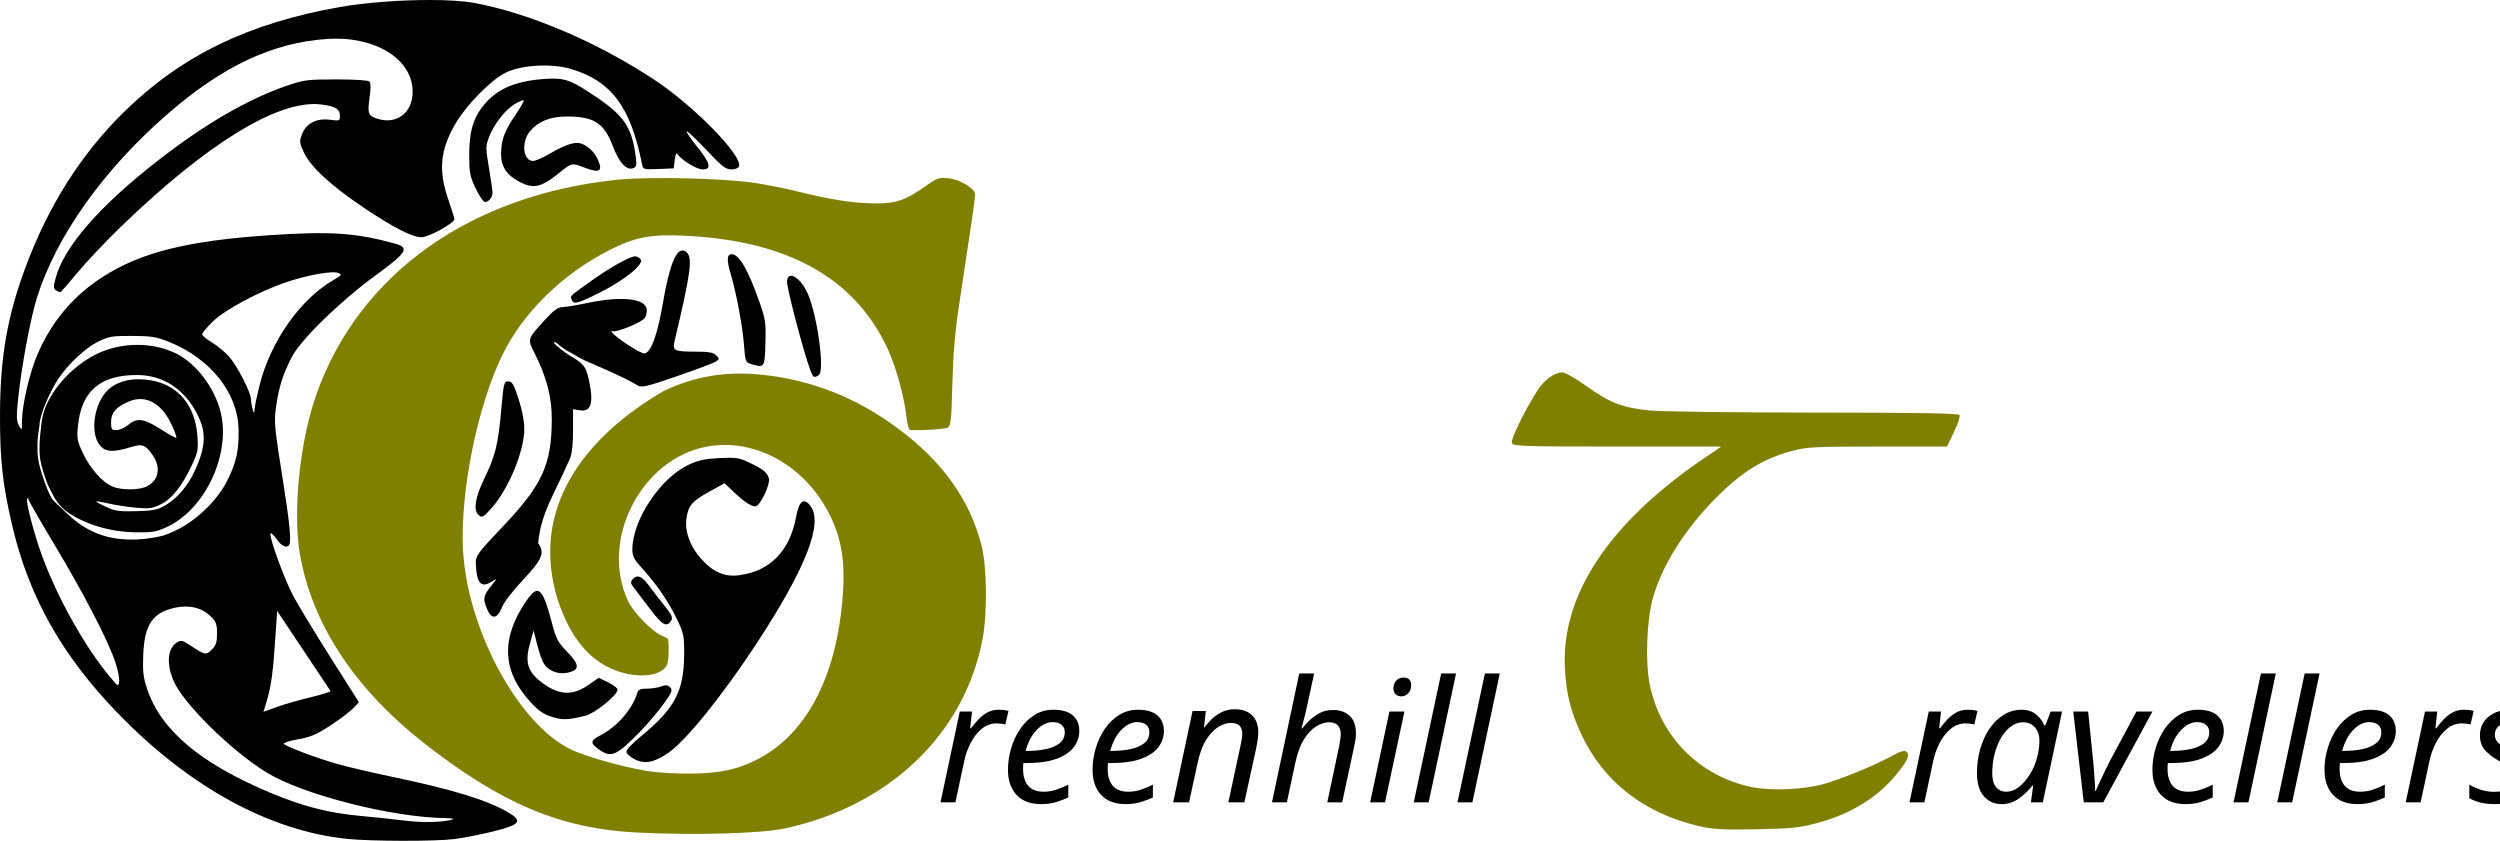
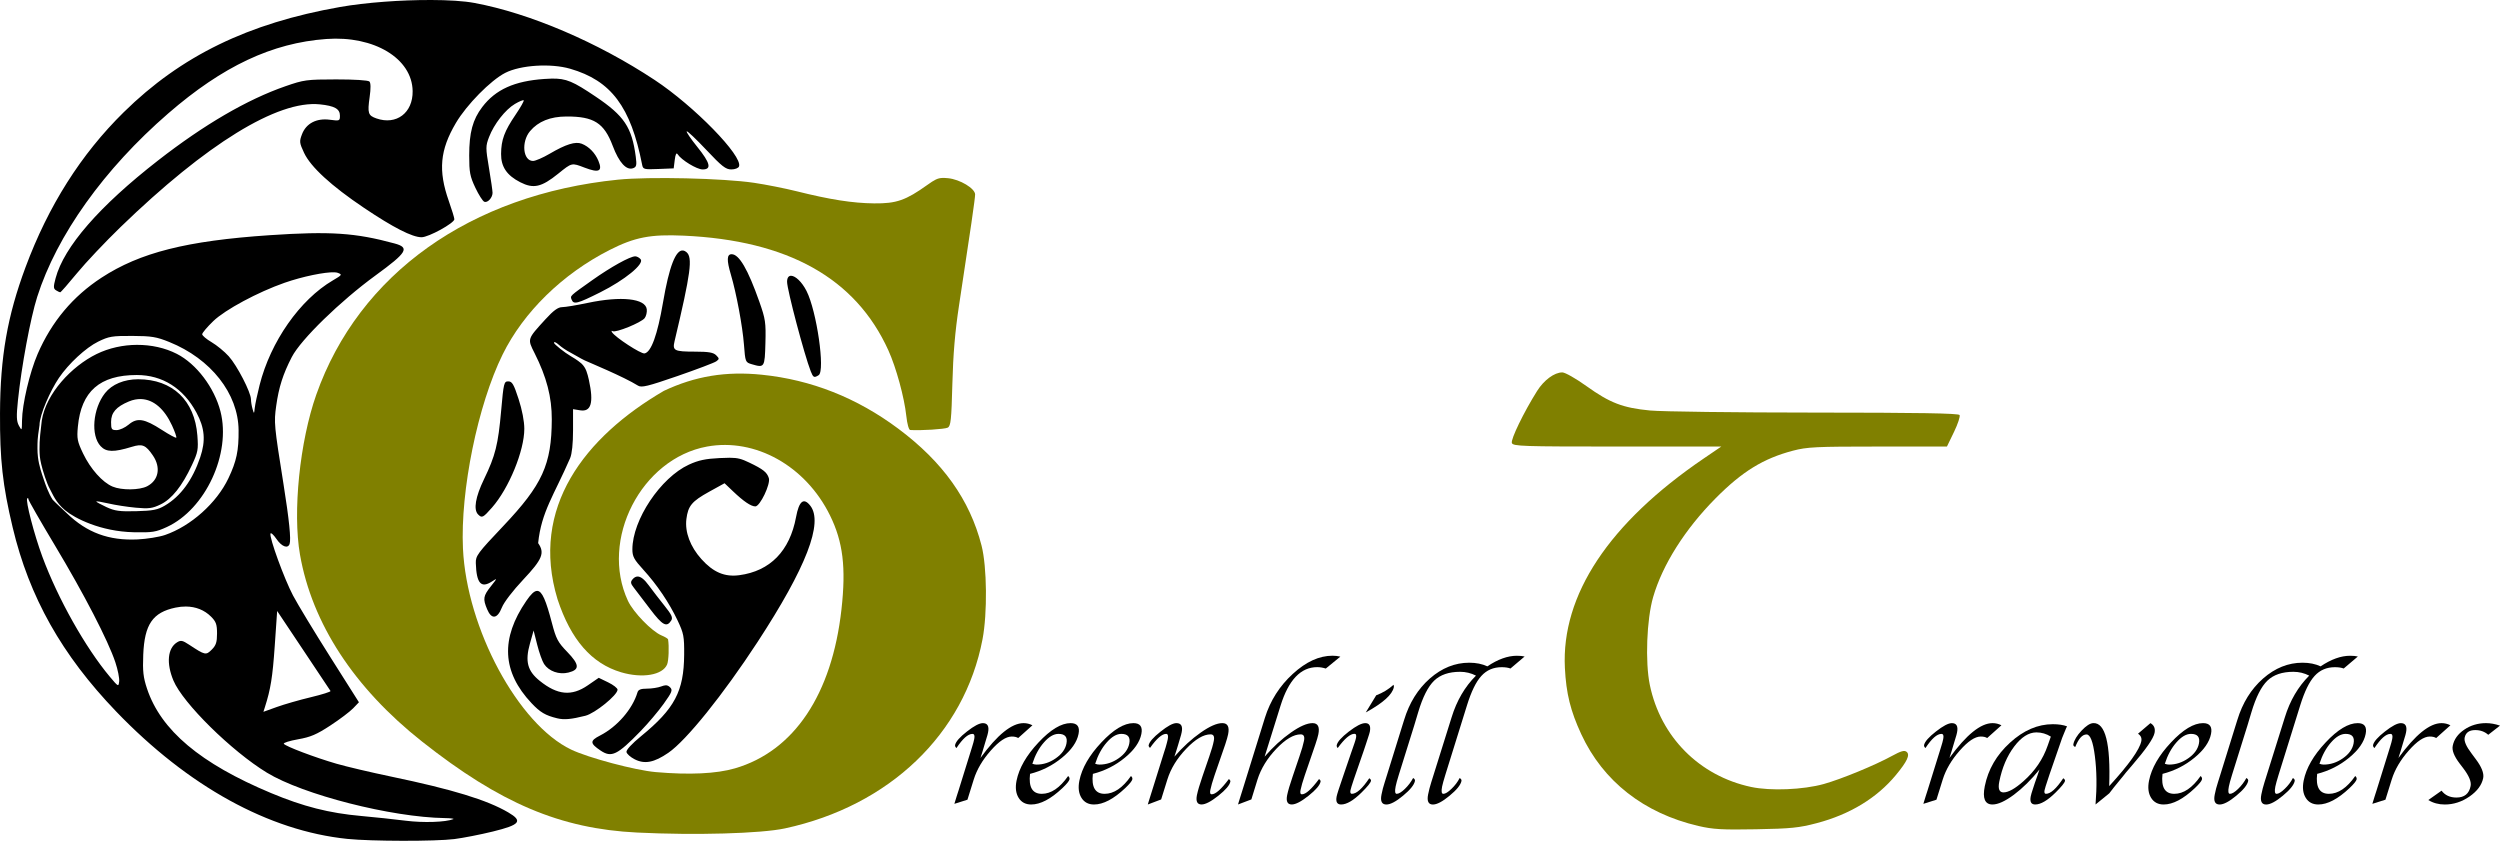
<svg xmlns="http://www.w3.org/2000/svg" width="312.135mm" height="104.978mm" viewBox="0 0 312.135 104.978" version="1.1" id="svg12767">
  <defs id="defs12764" />
  <g id="layer1" transform="translate(51.55962,-40.86569)">
    <path d="m 66.107,63.083 c -0.605,0.021 -0.99,0.232 -1.869,0.86 -2.71,1.939 -3.876,2.344 -6.658,2.316 -2.677,-0.027 -5.505,-0.47 -9.697,-1.519 -1.428,-0.357 -3.809,-0.829 -5.292,-1.049 -3.867,-0.573 -13.099,-0.787 -16.983,-0.394 -18.444,1.867 -32.364,11.784 -37.678,26.843 -2.069,5.863 -2.965,14.666 -2.034,19.98 1.503,8.582 6.763,16.635 15.238,23.331 9.759,7.709 17.278,10.891 26.855,11.362 7.262,0.358 15.46,0.127 18.453,-0.519 13.044,-2.814 22.409,-11.779 24.67,-23.614 0.618,-3.233 0.559,-9.038 -0.119,-11.689 -1.463,-5.718 -4.834,-10.452 -10.403,-14.605 -5.169,-3.855 -10.864,-6.106 -17.033,-6.734 -4.489,-0.457 -8.311,0.172 -12.222,2.009 -9.876,5.755 -16.763,14.591 -13.284,26.024 1.663,5.048 4.252,8.022 7.935,9.116 2.652,0.787 5.185,0.358 5.746,-0.975 0.196,-0.466 0.264,-2.245 0.12,-3.13 -0.015,-0.091 -0.382,-0.314 -0.817,-0.494 -1.206,-0.5 -3.528,-2.892 -4.193,-4.321 -3.545,-7.614 1.657,-17.759 9.878,-19.261 6.025,-1.101 12.311,2.419 15.35,8.597 1.625,3.303 2.015,6.494 1.431,11.727 -1.185,10.63 -5.922,17.702 -13.299,19.853 -2.311,0.674 -5.684,0.834 -9.886,0.468 -2.563,-0.223 -8.399,-1.775 -10.566,-2.811 -6.61,-3.159 -13.04,-15.11 -13.507,-25.105 -0.337,-7.221 1.85,-17.924 4.95,-24.22 2.612,-5.306 7.482,-10.064 13.355,-13.049 3.15,-1.601 5.106,-1.979 9.26,-1.791 13.031,0.59 21.468,5.318 25.549,14.319 0.973,2.146 1.991,5.871 2.24,8.194 0.105,0.985 0.315,1.74 0.486,1.751 1.326,0.086 4.327,-0.103 4.684,-0.294 0.383,-0.205 0.461,-0.937 0.58,-5.471 0.097,-3.703 0.338,-6.551 0.824,-9.732 1.438,-9.424 2.017,-13.42 2.017,-13.908 0,-0.75 -1.9,-1.892 -3.38,-2.033 -0.277,-0.026 -0.503,-0.04 -0.704,-0.033 z" style="fill:#808000;stroke-width:0.265" id="path939-72-9" />
    <path id="path939-6" style="fill:#000000;stroke-width:0.265" d="m 2.201,40.866 c -3.68,-0.008 -8.056,0.302 -11.318,0.876 -11.447,2.014 -19.84,6.098 -26.995,13.136 -5.334,5.246 -9.41,11.681 -12.266,19.367 -2.264,6.091 -3.148,11.157 -3.18,18.204 -0.026,5.836 0.323,8.986 1.582,14.276 2.066,8.678 6.14,15.923 12.923,22.978 8.981,9.343 19.059,14.896 28.862,15.903 2.982,0.306 10.998,0.319 13.361,0.021 1.091,-0.138 3.253,-0.561 4.804,-0.942 3.408,-0.836 3.783,-1.299 1.929,-2.385 -2.654,-1.555 -6.972,-2.876 -14.616,-4.471 -2.517,-0.525 -5.593,-1.249 -6.835,-1.609 -2.696,-0.781 -6.383,-2.177 -6.576,-2.49 -0.076,-0.123 0.726,-0.375 1.781,-0.561 1.557,-0.274 2.317,-0.599 4.035,-1.725 1.164,-0.763 2.442,-1.728 2.839,-2.143 l 0.723,-0.756 -3.595,-5.679 c -1.977,-3.124 -4.063,-6.566 -4.634,-7.65 -1.094,-2.074 -2.977,-7.243 -2.815,-7.729 0.052,-0.157 0.388,0.145 0.746,0.671 0.652,0.957 1.415,1.249 1.64,0.628 0.2,-0.553 -0.051,-3.027 -0.759,-7.474 -1.173,-7.368 -1.202,-7.681 -0.913,-9.762 0.325,-2.335 0.848,-3.976 1.952,-6.113 1.124,-2.178 6.041,-6.968 10.456,-10.186 3.952,-2.881 4.297,-3.464 2.364,-3.99 -4.896,-1.332 -8.013,-1.538 -15.589,-1.03 -10.362,0.695 -16.188,2.167 -20.99,5.302 -3.586,2.341 -6.231,5.499 -7.974,9.52 -0.996,2.299 -1.931,6.28 -1.954,8.321 -0.014,1.291 -0.023,1.307 -0.389,0.635 -0.302,-0.556 -0.325,-1.163 -0.119,-3.154 0.439,-4.242 1.559,-10.261 2.403,-12.92 2.448,-7.701 8.359,-15.978 16.364,-22.911 6.814,-5.901 12.961,-8.795 19.736,-9.29 5.97,-0.436 10.714,2.427 10.776,6.502 0.041,2.722 -2.026,4.285 -4.519,3.416 -1.045,-0.364 -1.134,-0.646 -0.849,-2.669 0.154,-1.091 0.144,-1.767 -0.03,-1.941 -0.156,-0.156 -1.888,-0.265 -4.156,-0.262 -3.683,0.005 -4.018,0.05 -6.323,0.85 -4.793,1.665 -10.149,4.786 -15.915,9.275 -7.323,5.7 -11.741,10.777 -12.784,14.69 -0.29,1.087 -0.282,1.307 0.051,1.517 0.214,0.135 0.449,0.248 0.522,0.25 0.073,0.002 1.018,-1.074 2.1,-2.392 1.082,-1.318 3.528,-3.907 5.436,-5.755 10.719,-10.381 19.623,-15.863 24.884,-15.32 1.84,0.19 2.505,0.565 2.505,1.412 0,0.655 -0.041,0.671 -1.257,0.51 -1.667,-0.221 -2.961,0.452 -3.48,1.813 -0.343,0.898 -0.323,1.074 0.258,2.315 0.827,1.766 3.389,4.119 7.48,6.87 3.66,2.462 6.03,3.672 7.191,3.672 0.881,2.3e-4 4.095,-1.767 4.095,-2.252 0,-0.166 -0.311,-1.186 -0.692,-2.267 -1.343,-3.811 -1.112,-6.363 0.882,-9.747 1.342,-2.277 4.345,-5.328 6.16,-6.256 1.908,-0.976 5.677,-1.218 8.1,-0.519 5.126,1.48 7.573,4.741 8.995,11.99 0.113,0.575 0.22,0.603 2.029,0.529 l 1.91,-0.077 0.132,-1.058 c 0.089,-0.71 0.206,-0.944 0.357,-0.71 0.469,0.726 2.399,1.901 3.122,1.901 1.156,0 0.965,-0.797 -0.684,-2.84 -0.791,-0.98 -1.377,-1.843 -1.302,-1.918 0.075,-0.075 1.173,0.965 2.441,2.31 1.945,2.065 2.433,2.447 3.125,2.447 0.465,0 0.884,-0.163 0.965,-0.376 0.495,-1.29 -5.598,-7.533 -10.539,-10.798 -7.125,-4.708 -15.576,-8.32 -22.49,-9.611 -1.317,-0.246 -3.275,-0.366 -5.483,-0.371 z m 15.084,9.815 c -0.267,0.006 -0.554,0.021 -0.87,0.043 -3.749,0.256 -6.096,1.315 -7.762,3.502 -1.194,1.568 -1.631,3.188 -1.631,6.051 1.8e-4,2.105 0.096,2.608 0.768,4.029 0.422,0.893 0.928,1.683 1.124,1.755 0.41,0.152 1.015,-0.506 1.024,-1.114 0.003,-0.227 -0.197,-1.618 -0.445,-3.092 -0.426,-2.536 -0.426,-2.745 0.009,-3.884 0.615,-1.609 2.033,-3.423 3.228,-4.128 0.535,-0.316 1.029,-0.519 1.096,-0.452 0.068,0.068 -0.388,0.875 -1.012,1.794 -1.399,2.06 -1.796,3.134 -1.811,4.897 -0.014,1.601 0.719,2.683 2.393,3.537 1.654,0.844 2.646,0.62 4.74,-1.069 1.721,-1.389 1.667,-1.376 3.294,-0.753 1.805,0.691 2.269,0.461 1.725,-0.852 -0.407,-0.983 -1.19,-1.786 -2.082,-2.133 -0.793,-0.309 -1.978,0.062 -4.023,1.26 -0.835,0.489 -1.761,0.89 -2.059,0.89 -1.255,0 -1.494,-2.389 -0.373,-3.722 1.022,-1.215 2.53,-1.822 4.544,-1.829 3.423,-0.012 4.699,0.798 5.782,3.672 0.789,2.095 1.716,3.101 2.56,2.777 0.404,-0.155 0.453,-0.379 0.313,-1.436 -0.487,-3.673 -1.439,-5.096 -5.012,-7.499 -2.791,-1.877 -3.653,-2.288 -5.519,-2.245 z m 16.458,21.461 c -0.926,-0.143 -1.755,1.992 -2.523,6.486 -0.693,4.049 -1.476,6.212 -2.307,6.365 -0.447,0.083 -3.671,-2.018 -4.059,-2.645 -0.106,-0.172 -0.07,-0.229 0.086,-0.133 0.369,0.228 3.562,-1.074 3.988,-1.627 0.188,-0.244 0.307,-0.741 0.265,-1.105 -0.158,-1.355 -3.189,-1.682 -7.379,-0.798 -1.368,0.289 -2.803,0.527 -3.189,0.529 -0.512,0.003 -1.072,0.41 -2.078,1.511 -2.293,2.509 -2.27,2.436 -1.361,4.236 1.504,2.98 2.157,5.495 2.147,8.272 -0.021,5.634 -1.165,8.146 -6.06,13.313 -3.209,3.387 -3.454,3.719 -3.425,4.63 0.081,2.531 0.655,3.179 2.023,2.284 0.681,-0.446 0.676,-0.426 -0.145,0.611 -0.956,1.207 -1.012,1.552 -0.467,2.858 0.546,1.307 1.275,1.226 1.84,-0.207 0.261,-0.662 1.364,-2.102 2.681,-3.501 2.382,-2.529 2.705,-3.322 1.85,-4.543 0.4,-3.924 1.985,-5.985 3.988,-10.6 0.234,-0.54 0.369,-1.815 0.369,-3.489 v -2.638 l 0.89,0.145 c 1.338,0.217 1.729,-0.882 1.087,-3.8 -0.188,-0.792 -0.333,-1.499 -0.942,-2.057 -0.099,-0.091 -0.55,-0.462 -1.293,-0.888 -0.764,-0.438 -2.124,-1.519 -2.124,-1.687 0,-0.168 0.268,-0.06 0.595,0.239 0.327,0.299 0.982,0.74 1.455,0.979 0.614,0.317 1.166,0.691 1.81,0.993 0.471,0.221 4.839,2.018 6.637,3.141 0.436,0.272 1.204,0.085 4.928,-1.201 2.427,-0.838 4.605,-1.665 4.841,-1.837 0.394,-0.288 0.393,-0.349 -0.017,-0.759 -0.344,-0.344 -0.938,-0.446 -2.609,-0.449 -2.647,-0.005 -2.865,-0.117 -2.578,-1.325 2.027,-8.535 2.28,-10.436 1.476,-11.103 -0.136,-0.113 -0.27,-0.18 -0.403,-0.201 z m 6.047,0.463 c -0.607,0 -0.634,0.733 -0.095,2.551 0.682,2.298 1.455,6.431 1.631,8.731 0.169,2.198 0.178,2.219 0.991,2.458 1.572,0.462 1.607,0.406 1.689,-2.652 0.068,-2.563 0.005,-2.993 -0.758,-5.156 -1.427,-4.046 -2.527,-5.932 -3.459,-5.932 z m -12.039,0.265 c -0.649,0 -3.054,1.335 -5.383,2.988 -2.839,2.015 -2.746,1.927 -2.557,2.418 0.245,0.638 0.714,0.518 3.561,-0.907 3.071,-1.537 5.537,-3.554 5.056,-4.134 -0.167,-0.201 -0.472,-0.366 -0.677,-0.366 z m -37.546,1.995 c 0.167,0.008 0.3,0.028 0.393,0.062 0.597,0.221 0.572,0.26 -0.596,0.945 -4.12,2.415 -7.782,7.647 -9.151,13.076 -0.284,1.125 -0.554,2.403 -0.602,2.839 -0.085,0.784 -0.088,0.786 -0.279,0.132 -0.106,-0.364 -0.194,-0.903 -0.196,-1.198 -0.006,-0.875 -1.735,-4.223 -2.776,-5.375 -0.531,-0.588 -1.494,-1.378 -2.139,-1.756 -0.645,-0.378 -1.174,-0.825 -1.174,-0.993 0,-0.168 0.625,-0.907 1.389,-1.644 1.469,-1.416 5.567,-3.619 8.896,-4.782 2.251,-0.786 5.066,-1.36 6.235,-1.306 z m 57.021,0.433 c -0.309,-0.012 -0.516,0.224 -0.516,0.757 0,0.974 2.155,9.121 2.955,11.169 0.307,0.787 0.422,0.843 0.987,0.485 0.837,-0.53 -0.243,-8.023 -1.516,-10.518 -0.595,-1.167 -1.394,-1.874 -1.909,-1.893 z m -82.272,7.509 c 2.417,0.013 3.019,0.112 4.63,0.763 5.192,2.099 8.603,6.437 8.645,10.998 0.024,2.564 -0.252,3.87 -1.27,6.015 -1.464,3.083 -4.683,5.963 -7.909,7.076 -0.725,0.25 -2.271,0.5 -3.435,0.555 -3.587,0.169 -6.327,-0.843 -8.825,-3.261 -0.333,-0.322 -1.561,-1.446 -1.782,-1.708 -0.499,-0.758 -0.901,-1.904 -1.117,-2.554 -0.216,-0.65 -0.579,-1.635 -0.714,-2.771 -0.086,-0.642 -0.055,-1.633 -0.055,-1.633 0.002,-0.303 0.028,-0.724 0.082,-1.147 l 0.17,-1.189 c -0.004,-1.291 1.371,-4.351 2.423,-5.901 1.21,-1.783 3.366,-3.777 4.898,-4.529 1.338,-0.657 1.748,-0.726 4.259,-0.713 z m 0.607,1.116 c -1.749,0.004 -3.517,0.388 -5.068,1.149 -3.107,1.525 -6.318,4.929 -6.836,8.304 -0.136,1.199 -0.305,2.399 -0.285,3.609 0.02,0.71 0.021,0.985 0.211,1.815 0.19,0.83 0.697,2.429 1.075,3.1 0.378,0.671 0.709,1.667 1.904,2.669 1.195,1.002 4.437,2.66 8.573,2.749 2.323,0.05 2.759,-0.019 4.134,-0.651 4.821,-2.219 8.048,-9.171 6.699,-14.432 -0.765,-2.983 -3.009,-5.944 -5.449,-7.188 -1.477,-0.754 -3.208,-1.128 -4.958,-1.123 z m -0.043,3.765 c 3.201,0 5.809,1.643 7.451,4.694 1.038,1.928 1.17,3.505 0.469,5.58 -0.963,2.847 -2.436,4.86 -4.409,6.024 -0.908,0.536 -1.489,0.65 -3.572,0.704 -2.095,0.054 -2.685,-0.028 -3.744,-0.519 -0.691,-0.321 -1.257,-0.632 -1.257,-0.692 0,-0.06 0.685,0.05 1.521,0.245 0.837,0.195 2.374,0.434 3.417,0.529 1.635,0.15 2.062,0.093 3.101,-0.41 1.399,-0.677 2.676,-2.281 3.902,-4.901 0.762,-1.629 0.819,-1.937 0.686,-3.7 -0.332,-4.385 -3.11,-7.024 -7.393,-7.024 -1.754,0 -3.276,0.636 -4.135,1.728 -1.53,1.945 -1.807,5.29 -0.548,6.63 0.706,0.751 1.639,0.77 3.892,0.078 1.321,-0.406 1.734,-0.235 2.634,1.087 1.018,1.494 0.717,3.092 -0.722,3.836 -0.959,0.496 -3.18,0.518 -4.313,0.042 -1.266,-0.531 -2.759,-2.204 -3.677,-4.118 -0.729,-1.52 -0.798,-1.871 -0.658,-3.366 0.412,-4.407 2.739,-6.447 7.356,-6.447 z m 46.385,0.794 c -0.537,0 -0.584,0.196 -0.89,3.638 -0.38,4.272 -0.72,5.634 -2.141,8.574 -1.075,2.223 -1.339,3.802 -0.737,4.404 0.479,0.479 0.611,0.414 1.734,-0.861 2.109,-2.396 4.034,-7.089 4.034,-9.832 0,-0.94 -0.275,-2.369 -0.716,-3.724 -0.602,-1.849 -0.806,-2.198 -1.283,-2.198 z m -45.815,2.21 c 1.514,0.065 2.867,1.206 3.83,3.297 0.356,0.773 0.594,1.458 0.53,1.522 -0.064,0.064 -0.871,-0.371 -1.793,-0.967 -2.199,-1.421 -3.083,-1.563 -4.15,-0.665 -0.45,0.378 -1.128,0.688 -1.507,0.688 -0.623,0 -0.689,-0.098 -0.689,-1.012 0,-1.171 0.631,-1.901 2.22,-2.565 0.532,-0.222 1.055,-0.32 1.56,-0.299 z m 73.459,7.326 c -0.344,-0.001 -0.752,0.014 -1.263,0.039 -1.755,0.085 -2.648,0.276 -3.826,0.818 -3.543,1.627 -7.062,6.903 -7.062,10.587 0,0.88 0.206,1.265 1.341,2.506 1.728,1.891 3.252,4.146 4.304,6.366 0.764,1.612 0.835,1.987 0.819,4.28 -0.033,4.554 -1.188,6.738 -5.372,10.16 -1.165,0.953 -1.878,1.726 -1.83,1.984 0.043,0.233 0.495,0.637 1.004,0.899 1.261,0.648 2.442,0.424 4.226,-0.803 2.24,-1.539 6.836,-7.249 11.133,-13.828 6.086,-9.318 8.248,-14.912 6.582,-17.03 -0.821,-1.044 -1.4,-0.578 -1.772,1.427 -0.788,4.238 -3.237,6.745 -7.088,7.258 -1.826,0.243 -3.245,-0.36 -4.73,-2.011 -1.394,-1.55 -2.077,-3.376 -1.873,-5.003 0.207,-1.644 0.682,-2.213 2.847,-3.409 l 1.917,-1.058 1.06,1.01 c 1.316,1.256 2.243,1.883 2.783,1.883 0.585,0 1.921,-2.795 1.687,-3.531 -0.232,-0.732 -0.708,-1.11 -2.444,-1.94 -0.947,-0.453 -1.408,-0.601 -2.441,-0.604 z m -87.648,5.039 c 0.053,-0.015 0.091,0.037 0.091,0.141 0,0.138 1.497,2.748 3.326,5.799 3.607,6.015 6.627,11.856 7.523,14.547 0.311,0.934 0.527,2.014 0.481,2.401 -0.083,0.689 -0.109,0.676 -1.166,-0.586 -3.052,-3.642 -6.488,-9.754 -8.425,-14.987 -1.026,-2.772 -2.131,-7.033 -1.887,-7.277 0.021,-0.02 0.04,-0.033 0.058,-0.038 z m 76.164,9.789 c -0.237,-0.004 -0.455,0.119 -0.661,0.368 -0.26,0.314 -0.227,0.513 0.166,1.016 0.269,0.345 1.184,1.545 2.033,2.668 1.554,2.055 2.078,2.34 2.647,1.436 0.223,-0.354 0.052,-0.725 -0.853,-1.852 -0.622,-0.775 -1.502,-1.916 -1.955,-2.534 -0.536,-0.732 -0.983,-1.095 -1.378,-1.102 z m -12.553,1.794 c -0.374,-0.004 -0.796,0.431 -1.349,1.235 -3.248,4.721 -3.039,8.88 0.642,12.782 1.088,1.153 1.727,1.53 3.2,1.89 0.864,0.211 1.755,0.13 3.529,-0.317 1.197,-0.302 4.012,-2.585 4.012,-3.254 0,-0.191 -0.528,-0.603 -1.174,-0.915 l -1.175,-0.568 -1.369,0.942 c -2.015,1.386 -3.784,1.22 -5.999,-0.564 -1.532,-1.234 -1.847,-2.427 -1.224,-4.645 l 0.46,-1.64 0.45,1.781 c 0.247,0.98 0.632,2.059 0.854,2.399 0.598,0.913 1.873,1.362 3.045,1.071 1.431,-0.355 1.393,-0.986 -0.159,-2.587 -1.161,-1.198 -1.385,-1.621 -1.905,-3.606 -0.727,-2.772 -1.215,-3.998 -1.838,-4.004 z m -43.87,1.953 c 1.237,0.007 2.323,0.436 3.148,1.261 0.628,0.628 0.75,0.969 0.75,2.105 0,1.092 -0.128,1.483 -0.66,2.015 -0.726,0.726 -0.823,0.705 -2.821,-0.612 -0.834,-0.55 -1.041,-0.59 -1.514,-0.296 -1.175,0.734 -1.352,2.606 -0.45,4.766 1.18,2.824 7.26,8.817 11.671,11.505 4.514,2.751 15.537,5.565 22.205,5.67 0.733,0.011 1.214,0.07 1.069,0.13 -0.936,0.384 -3.748,0.477 -5.953,0.197 -1.382,-0.176 -3.883,-0.441 -5.556,-0.591 -3.994,-0.356 -7.219,-1.177 -11.245,-2.86 -8.829,-3.692 -13.757,-7.839 -15.488,-13.037 -0.469,-1.409 -0.554,-2.173 -0.471,-4.233 0.154,-3.793 1.176,-5.286 4.03,-5.885 0.442,-0.093 0.872,-0.138 1.284,-0.135 z m 11.404,0.555 3.281,4.915 c 1.805,2.704 3.327,4.988 3.383,5.077 0.056,0.089 -1.056,0.44 -2.471,0.779 -1.415,0.339 -3.323,0.887 -4.241,1.219 l -1.669,0.602 0.188,-0.587 c 0.717,-2.244 0.96,-3.75 1.226,-7.619 z m 48.471,9.285 c -0.142,0.011 -0.309,0.058 -0.52,0.138 -0.398,0.151 -1.196,0.275 -1.774,0.275 -0.771,0 -1.086,0.123 -1.188,0.463 -0.623,2.093 -2.532,4.295 -4.674,5.39 -1.288,0.658 -1.276,0.974 0.066,1.876 1.366,0.918 2.084,0.57 4.993,-2.423 0.927,-0.954 2.224,-2.488 2.881,-3.408 1.051,-1.471 1.148,-1.72 0.807,-2.061 -0.188,-0.188 -0.357,-0.269 -0.593,-0.251 z" />
    <path d="m 143.505,87.362 c -0.99,-0.004 -2.296,0.958 -3.152,2.32 -1.658,2.637 -3.317,6.06 -3.15,6.496 0.155,0.404 1.276,0.441 13.158,0.441 h 12.988 l -2.198,1.496 c -11.828,8.048 -17.787,17.041 -17.328,26.153 0.16,3.185 0.698,5.36 2.043,8.263 2.723,5.879 7.822,9.874 14.627,11.46 1.823,0.425 2.957,0.49 7.191,0.413 4.37,-0.079 5.364,-0.18 7.604,-0.771 4.116,-1.086 7.485,-3.132 9.847,-5.982 1.426,-1.72 1.808,-2.539 1.357,-2.913 -0.276,-0.229 -0.703,-0.111 -1.838,0.512 -2.102,1.154 -6.332,2.896 -8.504,3.502 -2.577,0.719 -6.64,0.885 -9.065,0.371 -6.468,-1.373 -11.316,-6.253 -12.658,-12.742 -0.592,-2.864 -0.392,-8.181 0.413,-10.963 1.169,-4.04 3.986,-8.495 7.806,-12.344 3.316,-3.342 5.952,-4.963 9.65,-5.937 1.761,-0.464 2.876,-0.518 10.598,-0.518 h 8.63 l 0.88,-1.82 c 0.484,-1.001 0.798,-1.953 0.697,-2.117 -0.133,-0.215 -5.149,-0.298 -18.093,-0.303 -9.85,-0.004 -19.1,-0.121 -20.555,-0.261 -3.396,-0.326 -5.001,-0.942 -7.938,-3.047 -1.322,-0.948 -2.662,-1.708 -3.012,-1.709 z" style="fill:#808000;stroke-width:0.265" id="path939-7-6" />
-     <text xml:space="preserve" style="font-style:normal;font-variant:normal;font-weight:normal;font-stretch:normal;font-size:21.167px;line-height:1.25;font-family:'Apple Chancery';-inkscape-font-specification:'Apple Chancery';fill:#000000;fill-opacity:1;stroke:none;stroke-width:0.529" x="65.272" y="141.042" id="text1202">
-       <tspan id="tspan1200" style="font-style:italic;font-variant:normal;font-weight:normal;font-stretch:normal;font-family:'Apple Chancery';-inkscape-font-specification:'Apple Chancery';stroke-width:0.529" x="65.272" y="141.042">reenhill</tspan>
-     </text>
-     <text xml:space="preserve" style="font-style:normal;font-weight:normal;font-size:21.167px;line-height:1.25;font-family:sans-serif;fill:#000000;fill-opacity:1;stroke:none;stroke-width:0.529" x="186.254" y="141.042" id="text10560">
-       <tspan id="tspan10558" style="font-style:italic;font-variant:normal;font-weight:normal;font-stretch:normal;font-family:'Apple Chancery';-inkscape-font-specification:'Apple Chancery';stroke-width:0.529" x="186.254" y="141.042">ravellers</tspan>
-     </text>
+     <g aria-label="reenhill" id="text1202" style="font-size:21.167px;line-height:1.25;font-family:'Apple Chancery';-inkscape-font-specification:'Apple Chancery';stroke-width:0.529">
+       <path d="m 70.853,135.502 q 3.163,-4.351 5.385,-4.351 0.579,0 1.106,0.269 l -1.778,1.592 q -0.289,-0.186 -0.806,-0.186 -1.075,0 -2.615,1.747 -1.54,1.736 -2.129,3.617 l -0.785,2.522 -1.633,0.517 0.093,-0.31 0.207,-0.672 0.217,-0.672 1.53,-4.92 0.165,-0.537 q 0.196,-0.61 0.269,-0.992 0.124,-0.63 -0.227,-0.63 -0.827,0 -1.995,1.767 -0.217,-0.196 -0.165,-0.403 0.155,-0.63 1.478,-1.664 1.333,-1.044 1.984,-1.044 0.878,0 0.651,1.158 -0.052,0.279 -0.207,0.754 l -0.217,0.723 -0.258,0.868 z" style="font-style:italic" id="path199" />
+       <path d="m 81.798,137.755 q 0.217,0.176 0.176,0.413 -0.072,0.32 -0.889,1.096 -2.17,2.046 -3.896,2.046 -1.054,0 -1.571,-0.837 -0.517,-0.837 -0.258,-2.139 0.475,-2.356 2.739,-4.765 2.263,-2.418 4.01,-2.418 1.261,0 0.992,1.354 -0.3,1.519 -2.067,2.966 -1.757,1.447 -3.989,2.015 -0.289,2.491 1.468,2.491 1.736,0 3.287,-2.222 z m -4.465,-1.53 q 0.279,0.103 0.527,0.103 1.282,0 2.398,-0.785 1.127,-0.785 1.333,-1.84 0.238,-1.209 -0.992,-1.209 -0.889,0 -1.819,1.065 -0.93,1.054 -1.447,2.667 z" style="font-style:italic" id="path201" />
+       <path d="m 89.642,137.755 q 0.217,0.176 0.176,0.413 -0.072,0.32 -0.889,1.096 -2.17,2.046 -3.896,2.046 -1.054,0 -1.571,-0.837 -0.517,-0.837 -0.258,-2.139 0.475,-2.356 2.739,-4.765 2.263,-2.418 4.01,-2.418 1.261,0 0.992,1.354 -0.3,1.519 -2.067,2.966 -1.757,1.447 -3.989,2.015 -0.289,2.491 1.468,2.491 1.736,0 3.287,-2.222 z m -4.465,-1.53 q 0.279,0.103 0.527,0.103 1.282,0 2.398,-0.785 1.127,-0.785 1.333,-1.84 0.238,-1.209 -0.992,-1.209 -0.889,0 -1.819,1.065 -0.93,1.054 -1.447,2.667 z" style="font-style:italic" id="path203" />
+       <path d="m 93.414,140.68 -1.664,0.63 0.083,-0.289 0.238,-0.765 0.227,-0.723 1.499,-4.796 0.176,-0.548 q 0.186,-0.641 0.269,-1.034 0.124,-0.661 -0.207,-0.661 -0.775,0 -2.015,1.757 -0.196,-0.196 -0.165,-0.341 0.124,-0.62 1.468,-1.685 1.344,-1.075 1.995,-1.075 0.889,0 0.661,1.137 -0.052,0.289 -0.207,0.775 l -0.248,0.837 -0.217,0.703 -0.238,0.734 q 1.592,-1.819 3.276,-2.997 1.685,-1.189 2.708,-1.189 1.003,0 0.723,1.395 -0.083,0.424 -0.362,1.271 l -1.333,3.855 q -0.393,1.158 -0.527,1.829 -0.114,0.537 0.176,0.537 0.713,0 2.139,-1.902 0.217,0.155 0.186,0.32 -0.134,0.672 -1.509,1.767 -1.364,1.085 -2.088,1.085 -0.806,0 -0.579,-1.158 0.176,-0.847 0.692,-2.346 l 0.858,-2.501 q 0.424,-1.22 0.558,-1.933 0.165,-0.816 -0.403,-0.816 -1.323,0 -3.039,1.798 -1.716,1.788 -2.356,3.845 z" style="font-style:italic" id="path205" />
+       <path d="m 106.334,135.337 q 1.581,-1.819 3.266,-2.997 1.685,-1.189 2.718,-1.189 1.003,0 0.723,1.395 -0.083,0.413 -0.372,1.271 l -1.323,3.855 q -0.393,1.158 -0.527,1.829 -0.114,0.537 0.176,0.537 0.713,0 2.129,-1.902 0.227,0.155 0.196,0.32 -0.134,0.672 -1.509,1.767 -1.364,1.085 -2.088,1.085 -0.806,0 -0.579,-1.158 0.176,-0.847 0.692,-2.346 l 0.847,-2.501 q 0.424,-1.23 0.568,-1.953 0.155,-0.796 -0.413,-0.796 -1.323,0 -3.039,1.798 -1.705,1.788 -2.356,3.845 l -0.765,2.48 -1.664,0.63 0.083,-0.289 0.238,-0.765 0.227,-0.723 2.811,-9.054 q 1.003,-3.204 3.473,-5.467 2.47,-2.274 4.961,-2.274 0.517,0 0.982,0.114 l -1.819,1.488 q -0.548,-0.176 -1.075,-0.176 -3.07,0 -4.568,4.796 z" style="font-style:italic" id="path207" />
+       <path d="m 119.397,138.034 q 0.248,0.165 0.217,0.32 -0.072,0.372 -1.189,1.468 -1.509,1.488 -2.542,1.488 -0.754,0 -0.558,-1.003 0.083,-0.424 0.837,-2.604 l 0.961,-2.811 0.248,-0.713 0.196,-0.568 q 0.124,-0.362 0.176,-0.61 0.103,-0.517 -0.186,-0.517 -0.806,0 -2.098,1.778 -0.155,-0.176 -0.124,-0.351 0.124,-0.63 1.499,-1.695 1.375,-1.065 2.067,-1.065 0.775,0 0.568,1.075 -0.041,0.207 -0.258,0.847 l -0.227,0.692 q -0.031,0.083 -0.279,0.837 l -1.023,2.956 -0.227,0.661 q -0.331,0.982 -0.403,1.313 -0.083,0.444 0.176,0.444 0.868,0 2.17,-1.943 z m -0.434,-8.217 1.302,-2.139 q 1.251,-0.475 2.16,-1.313 0.072,0.145 0.041,0.3 -0.279,1.385 -3.504,3.152 z" style="font-style:italic" id="path209" />
+       <path d="m 132.719,125.218 q -0.93,-0.475 -1.974,-0.475 -2.098,0 -3.245,1.106 -1.147,1.106 -1.995,3.948 l -0.486,1.623 -1.933,6.191 q -0.31,1.003 -0.393,1.437 -0.186,0.93 0.134,0.93 0.382,0 1.013,-0.61 0.641,-0.62 1.034,-1.364 0.269,0.145 0.227,0.372 -0.155,0.744 -1.488,1.84 -1.323,1.096 -2.077,1.096 -0.858,0 -0.61,-1.24 0.145,-0.754 0.403,-1.54 l 0.289,-0.92 1.922,-6.191 0.207,-0.661 q 0.972,-3.204 3.214,-5.178 2.253,-1.974 4.92,-1.974 1.292,0 2.263,0.455 1.964,-1.323 3.679,-1.323 0.579,0 0.972,0.093 l -1.767,1.499 q -0.434,-0.165 -1.096,-0.165 -1.55,0 -2.542,1.096 -0.992,1.085 -1.798,3.69 l -2.697,8.661 q -0.31,1.003 -0.403,1.457 -0.176,0.909 0.155,0.909 0.372,0 1.013,-0.62 0.651,-0.62 1.023,-1.354 0.269,0.145 0.227,0.372 -0.155,0.744 -1.488,1.84 -1.323,1.096 -2.077,1.096 -0.847,0 -0.599,-1.261 0.145,-0.734 0.393,-1.519 l 0.289,-0.92 2.253,-7.193 q 0.961,-3.121 3.039,-5.199 z" style="font-style:italic" id="path211" />
+     </g>
+     <g aria-label="ravellers" id="text10560" style="font-size:21.167px;line-height:1.25;stroke-width:0.529">
+       <path d="m 191.835,135.502 q 3.163,-4.351 5.385,-4.351 0.579,0 1.106,0.269 l -1.778,1.592 q -0.289,-0.186 -0.806,-0.186 -1.075,0 -2.615,1.747 -1.54,1.736 -2.129,3.617 l -0.785,2.522 -1.633,0.517 0.093,-0.31 0.207,-0.672 0.217,-0.672 1.53,-4.92 0.165,-0.537 q 0.196,-0.61 0.269,-0.992 0.124,-0.63 -0.227,-0.63 -0.827,0 -1.995,1.767 -0.217,-0.196 -0.165,-0.403 0.155,-0.63 1.478,-1.664 1.333,-1.044 1.984,-1.044 0.878,0 0.651,1.158 -0.052,0.279 -0.207,0.754 l -0.217,0.723 -0.258,0.868 z" style="font-style:italic;font-family:'Apple Chancery';-inkscape-font-specification:'Apple Chancery'" id="path232" />
+       <path d="m 203.08,136.938 q -1.55,1.922 -3.194,3.152 -1.643,1.22 -2.677,1.22 -1.416,0 -0.961,-2.284 0.63,-3.142 3.152,-5.436 2.522,-2.305 5.343,-2.305 1.075,0 1.778,0.269 -0.093,0.186 -0.114,0.227 l -0.227,0.548 q -0.238,0.568 -0.269,0.661 l -1.581,4.568 -0.217,0.661 q -0.331,0.982 -0.403,1.313 -0.083,0.444 0.176,0.444 0.868,0 2.16,-1.943 0.248,0.165 0.217,0.331 -0.072,0.362 -1.178,1.457 -1.509,1.488 -2.542,1.488 -0.754,0 -0.558,-1.013 0.062,-0.31 0.248,-0.858 l 0.269,-0.827 0.32,-0.909 z m 1.416,-4.103 q -0.837,-0.527 -1.798,-0.527 -1.447,0 -2.78,1.767 -1.333,1.767 -1.86,4.382 -0.269,1.344 0.527,1.344 0.92,0 2.501,-1.406 2.139,-1.891 3.018,-4.444 z" style="font-style:italic;font-family:'Apple Chancery';-inkscape-font-specification:'Apple Chancery'" id="path234" />
+       <path d="m 211.782,139.016 q 3.69,-4.031 4.01,-5.612 0.114,-0.589 -0.413,-0.93 l 1.55,-1.323 q 0.682,0.382 0.517,1.22 -0.207,1.034 -2.78,4.02 -0.558,0.641 -0.796,0.93 l -0.351,0.444 -0.62,0.754 q -0.517,0.62 -1.106,1.395 l -1.716,1.395 q 0.269,-3.328 -0.083,-6.036 -0.341,-2.708 -1.044,-2.708 -0.785,0 -1.406,1.561 -0.279,-0.103 -0.238,-0.341 0.165,-0.785 1.023,-1.695 0.858,-0.91 1.457,-0.941 2.274,-0.114 1.995,7.865 z" style="font-style:italic;font-family:'Apple Chancery';-inkscape-font-specification:'Apple Chancery'" id="path236" />
+       <path d="m 223.192,137.755 q 0.217,0.176 0.176,0.413 -0.072,0.32 -0.889,1.096 -2.17,2.046 -3.896,2.046 -1.054,0 -1.571,-0.837 -0.517,-0.837 -0.258,-2.139 0.475,-2.356 2.739,-4.765 2.263,-2.418 4.01,-2.418 1.261,0 0.992,1.354 -0.3,1.519 -2.067,2.966 -1.757,1.447 -3.989,2.015 -0.289,2.491 1.468,2.491 1.736,0 3.287,-2.222 z m -4.465,-1.53 q 0.279,0.103 0.527,0.103 1.282,0 2.398,-0.785 1.127,-0.785 1.333,-1.84 0.238,-1.209 -0.992,-1.209 -0.889,0 -1.819,1.065 -0.93,1.054 -1.447,2.667 z" style="font-style:italic;font-family:'Apple Chancery';-inkscape-font-specification:'Apple Chancery'" id="path238" />
+       <path d="m 236.752,125.218 q -0.93,-0.475 -1.974,-0.475 -2.098,0 -3.245,1.106 -1.147,1.106 -1.995,3.948 l -0.486,1.623 -1.933,6.191 q -0.31,1.003 -0.393,1.437 -0.186,0.93 0.134,0.93 0.382,0 1.013,-0.61 0.641,-0.62 1.034,-1.364 0.269,0.145 0.227,0.372 -0.155,0.744 -1.488,1.84 -1.323,1.096 -2.077,1.096 -0.858,0 -0.61,-1.24 0.145,-0.754 0.403,-1.54 l 0.289,-0.92 1.922,-6.191 0.207,-0.661 q 0.972,-3.204 3.214,-5.178 2.253,-1.974 4.92,-1.974 1.292,0 2.263,0.455 1.964,-1.323 3.679,-1.323 0.579,0 0.972,0.093 l -1.767,1.499 q -0.434,-0.165 -1.096,-0.165 -1.55,0 -2.542,1.096 -0.992,1.085 -1.798,3.69 l -2.697,8.661 q -0.31,1.003 -0.403,1.457 -0.176,0.909 0.155,0.909 0.372,0 1.013,-0.62 0.651,-0.62 1.023,-1.354 0.269,0.145 0.227,0.372 -0.155,0.744 -1.488,1.84 -1.323,1.096 -2.077,1.096 -0.847,0 -0.599,-1.261 0.145,-0.734 0.393,-1.519 l 0.289,-0.92 2.253,-7.193 q 0.961,-3.121 3.039,-5.199 z" style="font-style:italic;font-family:'Apple Chancery';-inkscape-font-specification:'Apple Chancery'" id="path240" />
+       <path d="m 242.499,137.755 q 0.217,0.176 0.176,0.413 -0.072,0.32 -0.889,1.096 -2.17,2.046 -3.896,2.046 -1.054,0 -1.571,-0.837 -0.517,-0.837 -0.258,-2.139 0.475,-2.356 2.739,-4.765 2.263,-2.418 4.01,-2.418 1.261,0 0.992,1.354 -0.3,1.519 -2.067,2.966 -1.757,1.447 -3.989,2.015 -0.289,2.491 1.468,2.491 1.736,0 3.287,-2.222 z m -4.465,-1.53 q 0.279,0.103 0.527,0.103 1.282,0 2.398,-0.785 1.127,-0.785 1.333,-1.84 0.238,-1.209 -0.992,-1.209 -0.889,0 -1.819,1.065 -0.93,1.054 -1.447,2.667 z" style="font-style:italic;font-family:'Apple Chancery';-inkscape-font-specification:'Apple Chancery'" id="path242" />
+       <path d="m 247.894,135.502 q 3.163,-4.351 5.385,-4.351 0.579,0 1.106,0.269 l -1.778,1.592 q -0.289,-0.186 -0.806,-0.186 -1.075,0 -2.615,1.747 -1.54,1.736 -2.129,3.617 l -0.785,2.522 -1.633,0.517 0.093,-0.31 0.207,-0.672 0.217,-0.672 1.53,-4.92 0.165,-0.537 q 0.196,-0.61 0.269,-0.992 0.124,-0.63 -0.227,-0.63 -0.827,0 -1.995,1.767 -0.217,-0.196 -0.165,-0.403 0.155,-0.63 1.478,-1.664 1.333,-1.044 1.984,-1.044 0.878,0 0.651,1.158 -0.052,0.279 -0.207,0.754 l -0.217,0.723 -0.258,0.868 z" style="font-style:italic;font-family:'Apple Chancery';-inkscape-font-specification:'Apple Chancery'" id="path244" />
+       <path d="m 251.625,140.752 1.654,-1.168 q 0.641,0.858 1.86,0.858 1.488,0 1.767,-1.437 0.165,-0.796 -0.92,-2.222 l -0.465,-0.61 q -1.023,-1.354 -0.847,-2.191 0.238,-1.199 1.437,-2.015 1.199,-0.816 2.718,-0.816 0.827,0 1.747,0.31 l -1.468,1.147 q -0.661,-0.589 -1.623,-0.589 -1.127,0 -1.323,0.941 -0.134,0.672 0.858,1.974 l 0.506,0.682 q 1.127,1.488 0.951,2.398 -0.269,1.302 -1.716,2.305 -1.447,0.992 -3.08,0.992 -1.158,0 -2.057,-0.558 z" style="font-style:italic;font-family:'Apple Chancery';-inkscape-font-specification:'Apple Chancery'" id="path246" />
+     </g>
  </g>
</svg>
